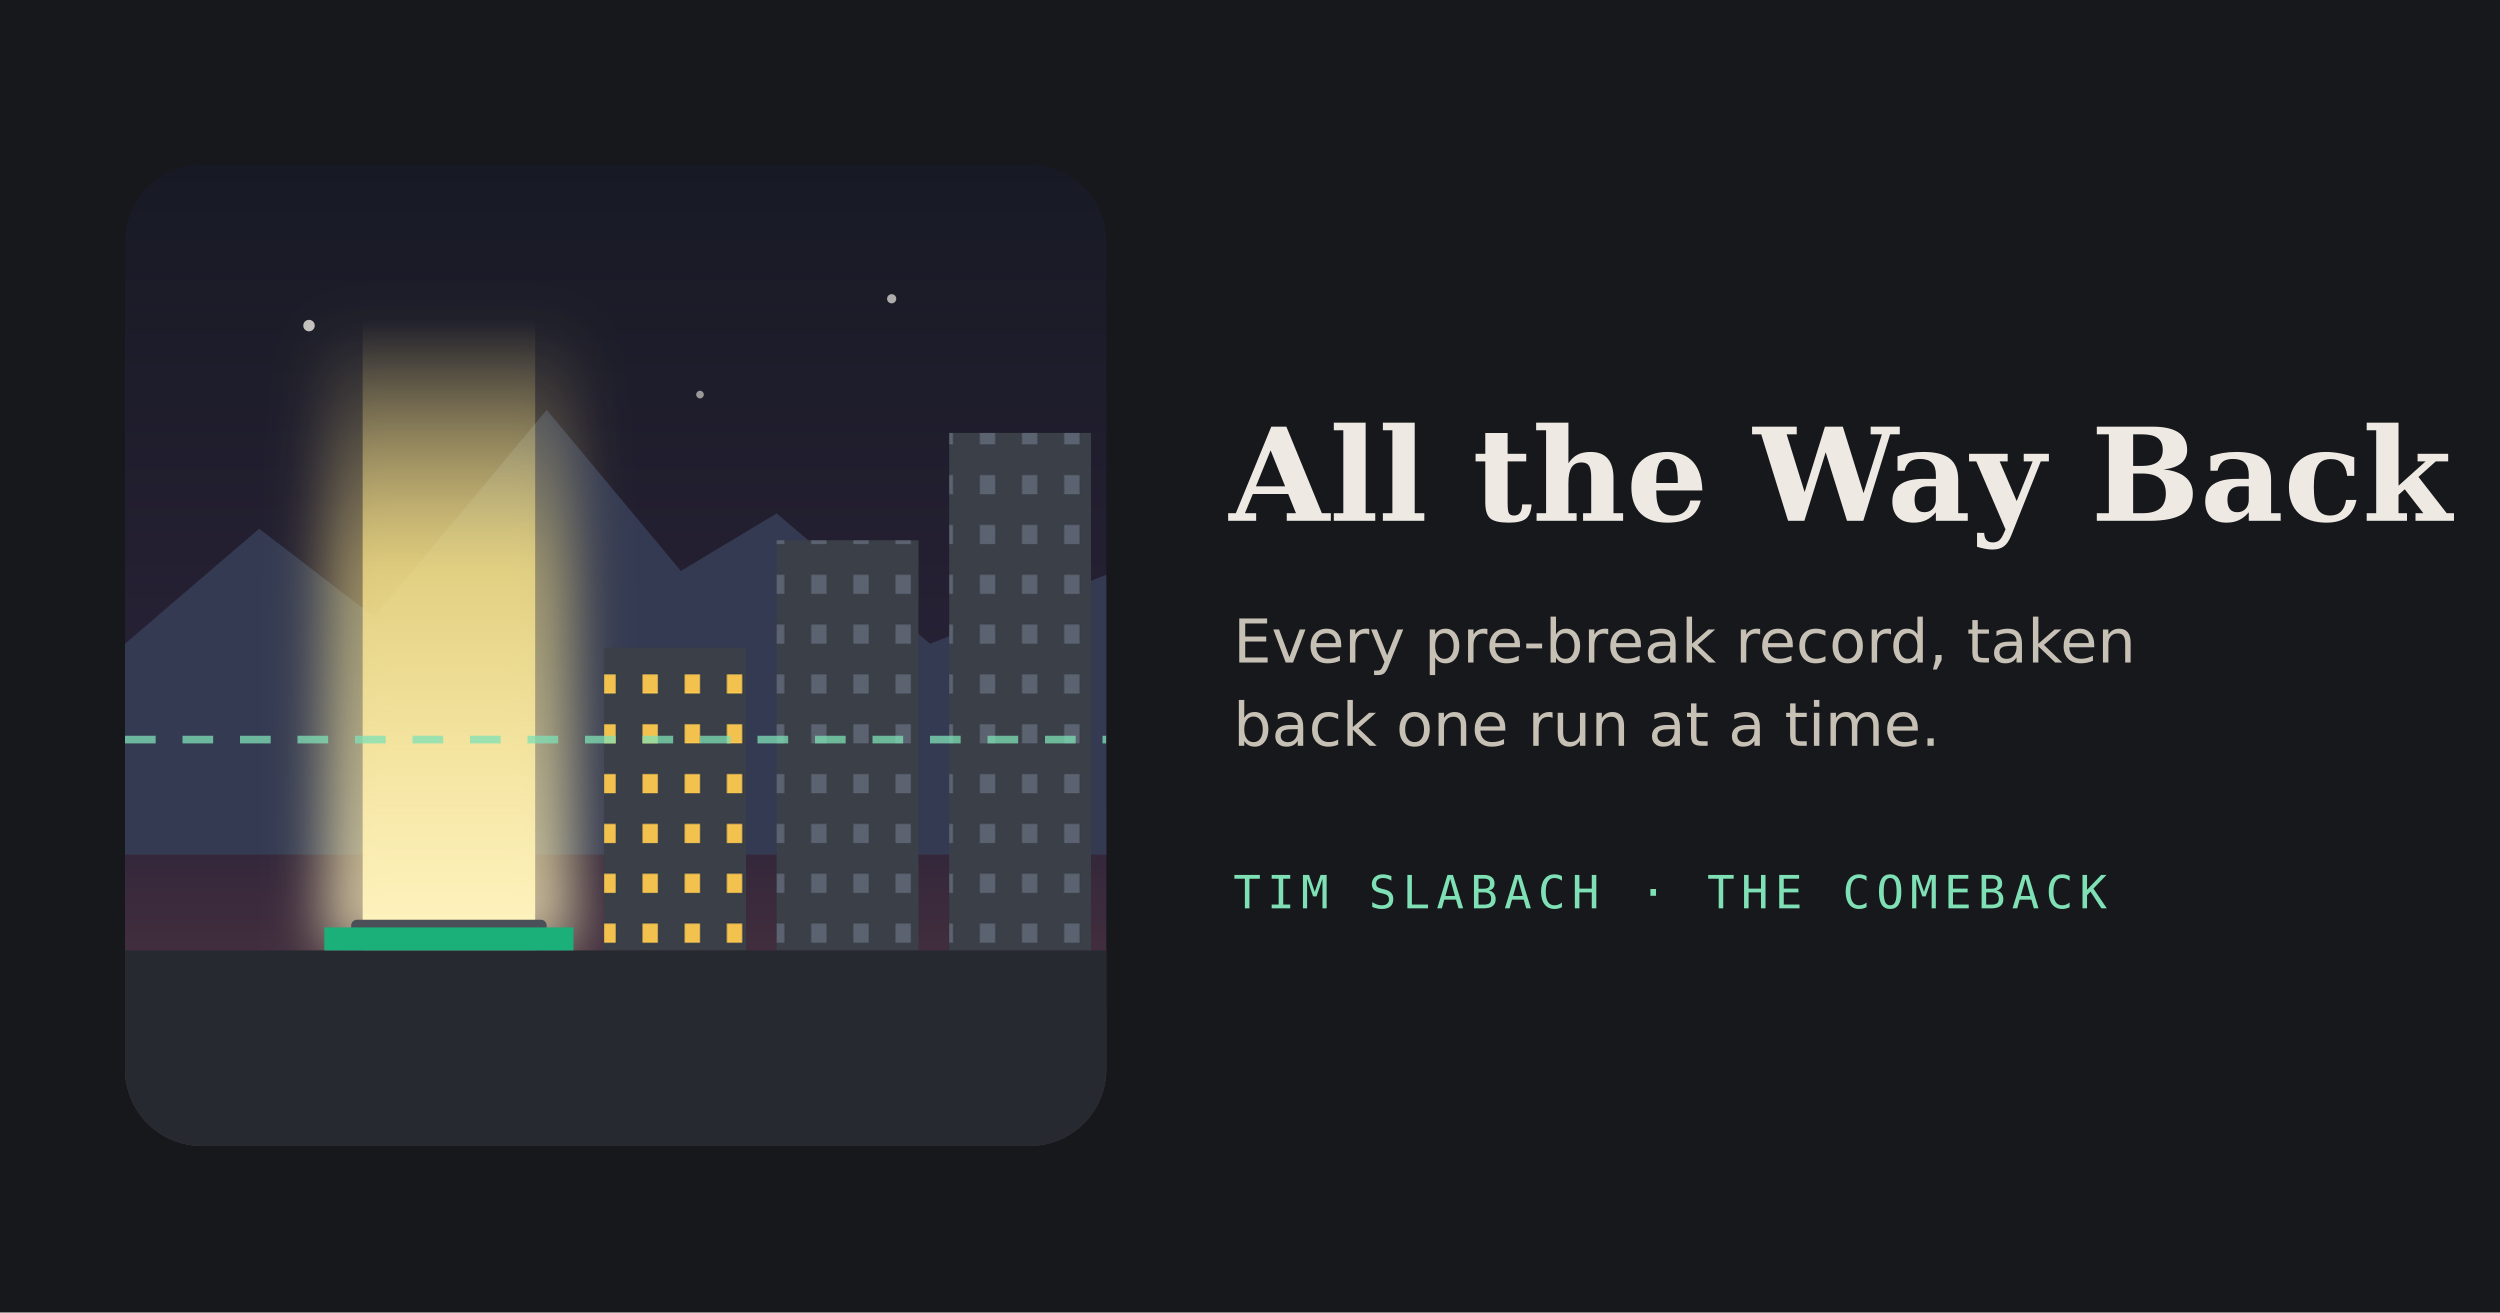
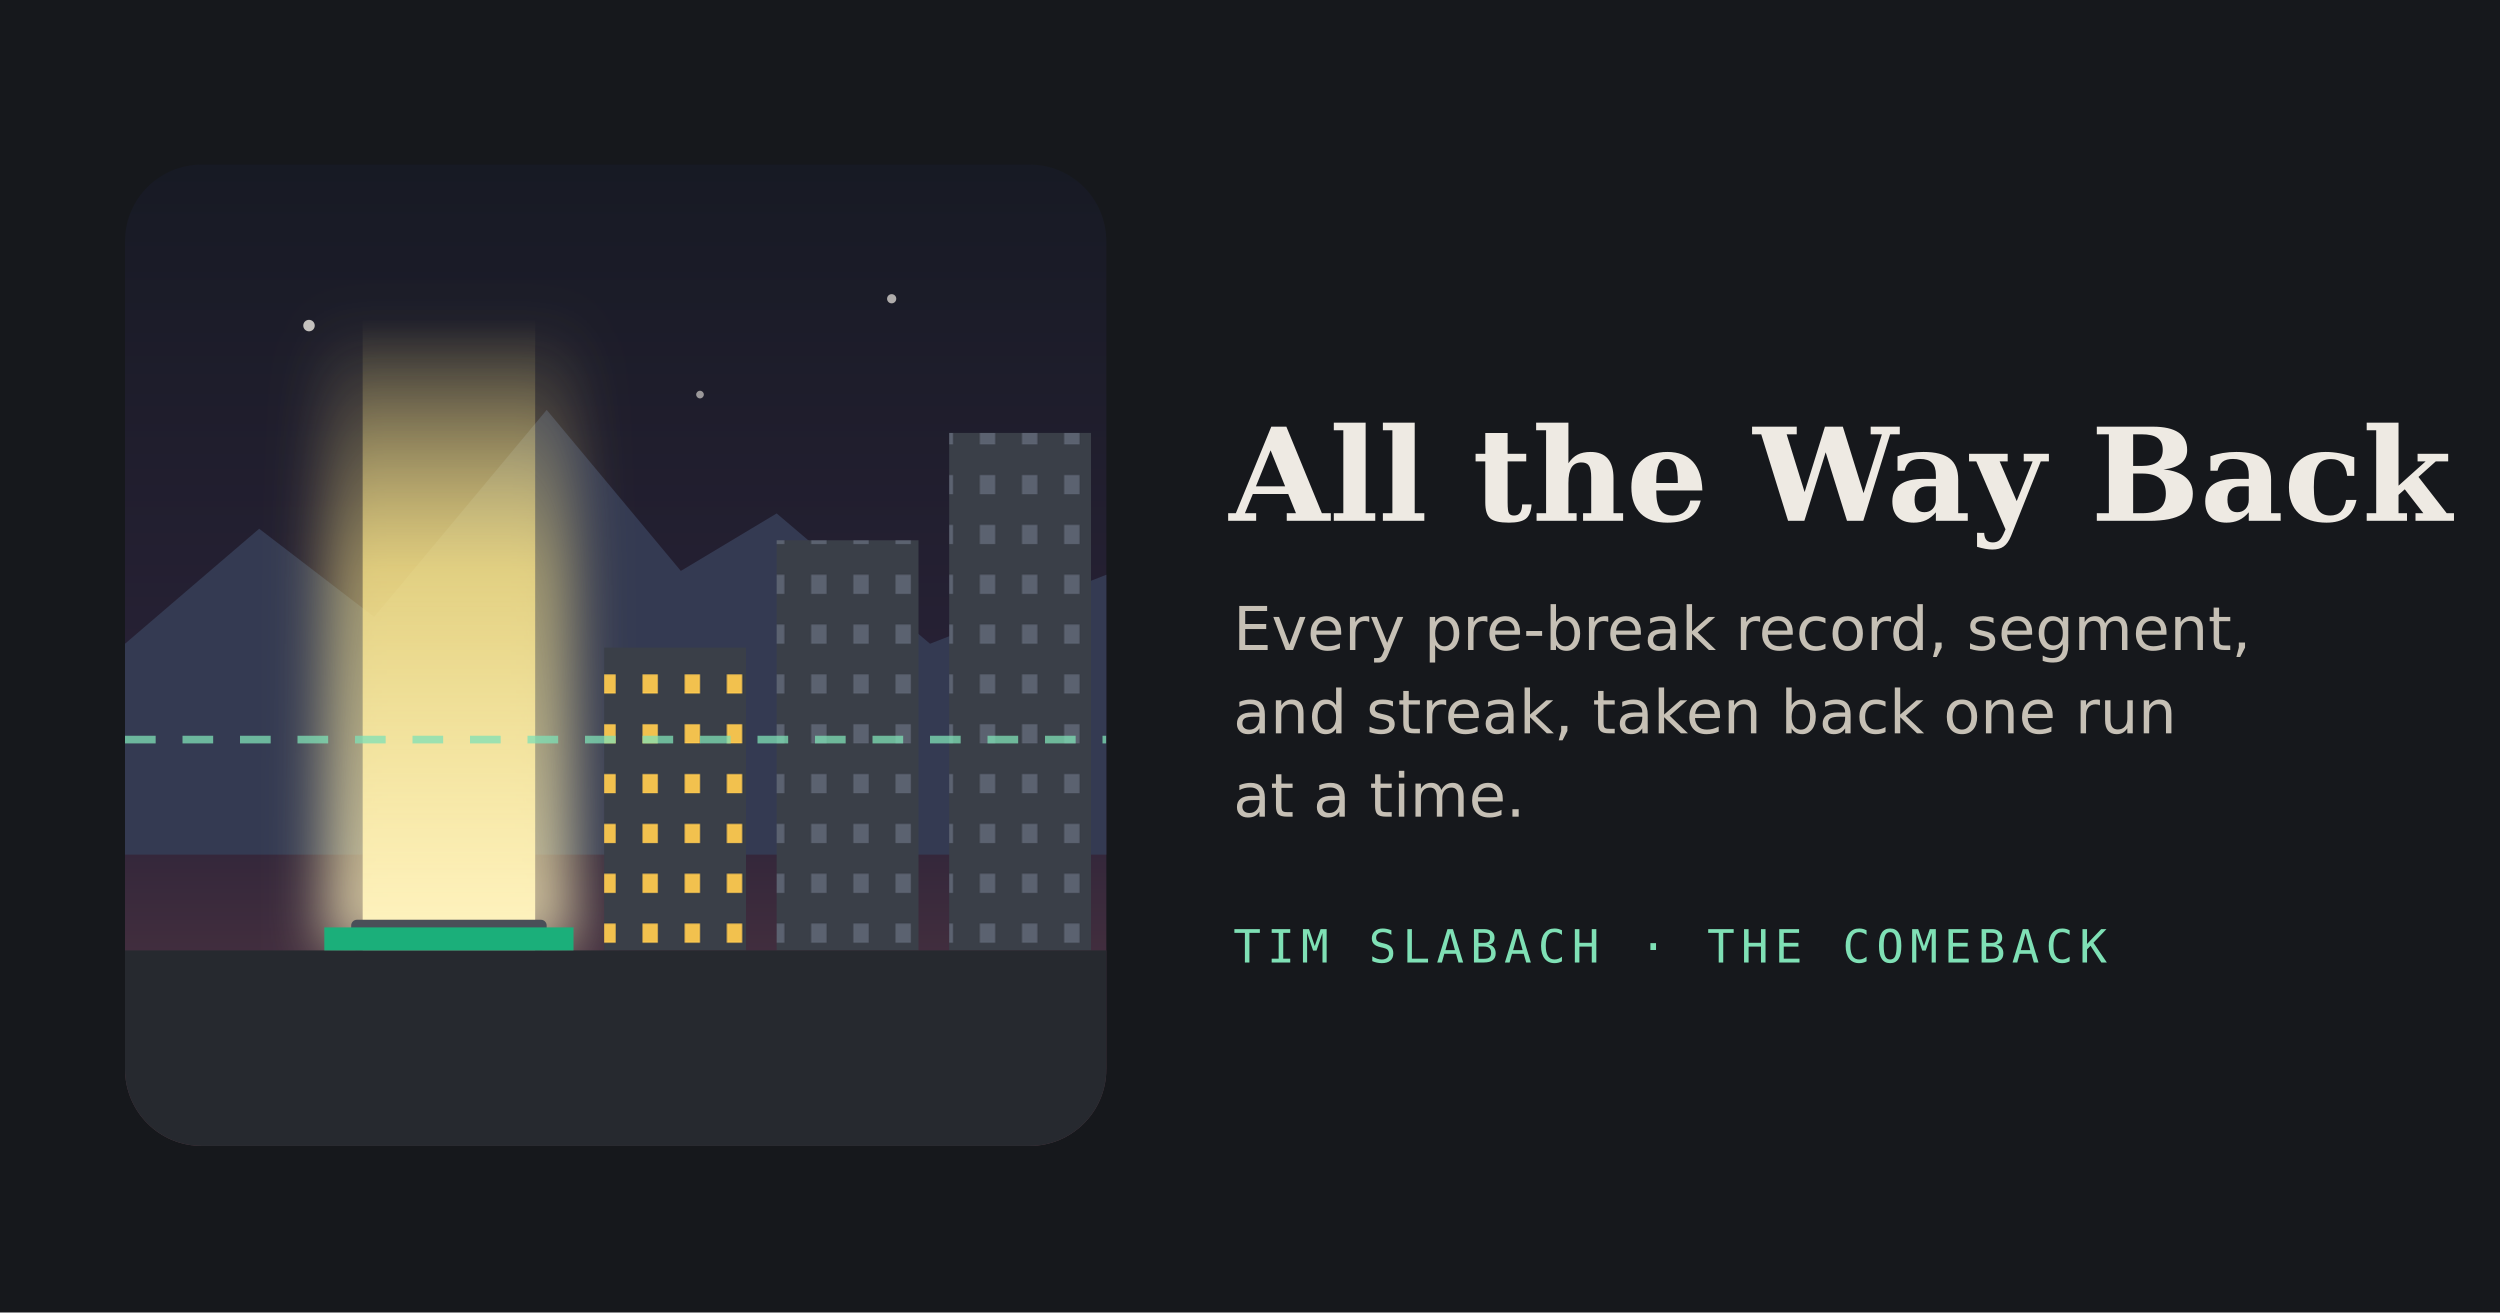
<svg xmlns="http://www.w3.org/2000/svg" viewBox="0 0 1200 630">
  <rect width="1200" height="630" fill="#16181c" />
  <g transform="translate(60,79) scale(0.92)">
    <clipPath id="c">
      <rect width="512" height="512" rx="40" />
    </clipPath>
    <g clip-path="url(#c)">
      <defs>
        <linearGradient id="sky" x1="0" y1="0" x2="0" y2="1">
          <stop offset="0" stop-color="#171a24" />
          <stop offset=".62" stop-color="#2a2238" />
          <stop offset="1" stop-color="#5a3a44" />
        </linearGradient>
        <linearGradient id="beam" x1="0" y1="1" x2="0" y2="0">
          <stop offset="0" stop-color="#fff4c2" stop-opacity="1" />
          <stop offset=".6" stop-color="#ffe98a" stop-opacity=".7" />
          <stop offset="1" stop-color="#ffe98a" stop-opacity="0" />
        </linearGradient>
        <filter id="glow" x="-80%" y="-10%" width="260%" height="120%">
          <feGaussianBlur stdDeviation="14" />
        </filter>
        <pattern id="win" width="22" height="26" patternUnits="userSpaceOnUse">
          <rect width="22" height="26" fill="#3a3f48" />
          <rect x="6" y="6" width="8" height="10" fill="#5b6270" />
        </pattern>
        <pattern id="winY" width="22" height="26" patternUnits="userSpaceOnUse">
          <rect width="22" height="26" fill="#3a3f48" />
          <rect x="6" y="6" width="8" height="10" fill="#f2c14e" />
        </pattern>
      </defs>
      <rect width="512" height="512" fill="url(#sky)" />
      <circle cx="96" cy="84" r="3" fill="#eeeae3" opacity=".8" />
      <circle cx="400" cy="70" r="2.4" fill="#eeeae3" opacity=".7" />
      <circle cx="300" cy="120" r="2" fill="#eeeae3" opacity=".6" />
      <path d="M0 360 L0 250 L70 190 L130 236 L220 128 L290 212 L340 182 L420 250 L512 214 L512 360 Z" fill="#343a52" />
      <rect x="104" y="80" width="130" height="330" fill="url(#beam)" filter="url(#glow)" opacity=".75" />
      <rect x="124" y="80" width="90" height="330" fill="url(#beam)" />
      <rect x="118" y="394" width="102" height="16" rx="3" fill="#4a4f58" />
      <rect x="250" y="252" width="74" height="158" fill="url(#winY)" />
      <rect x="340" y="196" width="74" height="214" fill="url(#win)" />
      <rect x="430" y="140" width="74" height="270" fill="url(#win)" />
      <rect x="0" y="410" width="512" height="102" fill="#26292f" />
      <rect x="104" y="398" width="130" height="12" fill="#1baf7a" />
      <line x1="0" x2="512" y1="300" y2="300" stroke="#7fe0b5" stroke-width="4" stroke-dasharray="16 14" opacity=".75" />
    </g>
  </g>
  <text x="590" y="250" font-family="Georgia, DejaVu Serif, serif" font-weight="700" font-size="62" fill="#eeeae3">All the Way Back</text>
-   <text x="592" y="318" font-family="DejaVu Sans, sans-serif" font-size="29" fill="#c6c0b5">Every pre-break record, taken</text>
-   <text x="592" y="358" font-family="DejaVu Sans, sans-serif" font-size="29" fill="#c6c0b5">back one run at a time.</text>
-   <text x="592" y="436" font-family="DejaVu Sans Mono, monospace" font-size="22" letter-spacing="3" fill="#7fe0b5">TIM SLABACH · THE COMEBACK</text>
+   <text x="592" y="312" font-family="DejaVu Sans, sans-serif" font-size="29" fill="#c6c0b5">Every pre-break record, segment,</text>
+   <text x="592" y="352" font-family="DejaVu Sans, sans-serif" font-size="29" fill="#c6c0b5">and streak, taken back one run</text>
+   <text x="592" y="392" font-family="DejaVu Sans, sans-serif" font-size="29" fill="#c6c0b5">at a time.</text>
+   <text x="592" y="462" font-family="DejaVu Sans Mono, monospace" font-size="22" letter-spacing="3" fill="#7fe0b5">TIM SLABACH · THE COMEBACK</text>
</svg>
